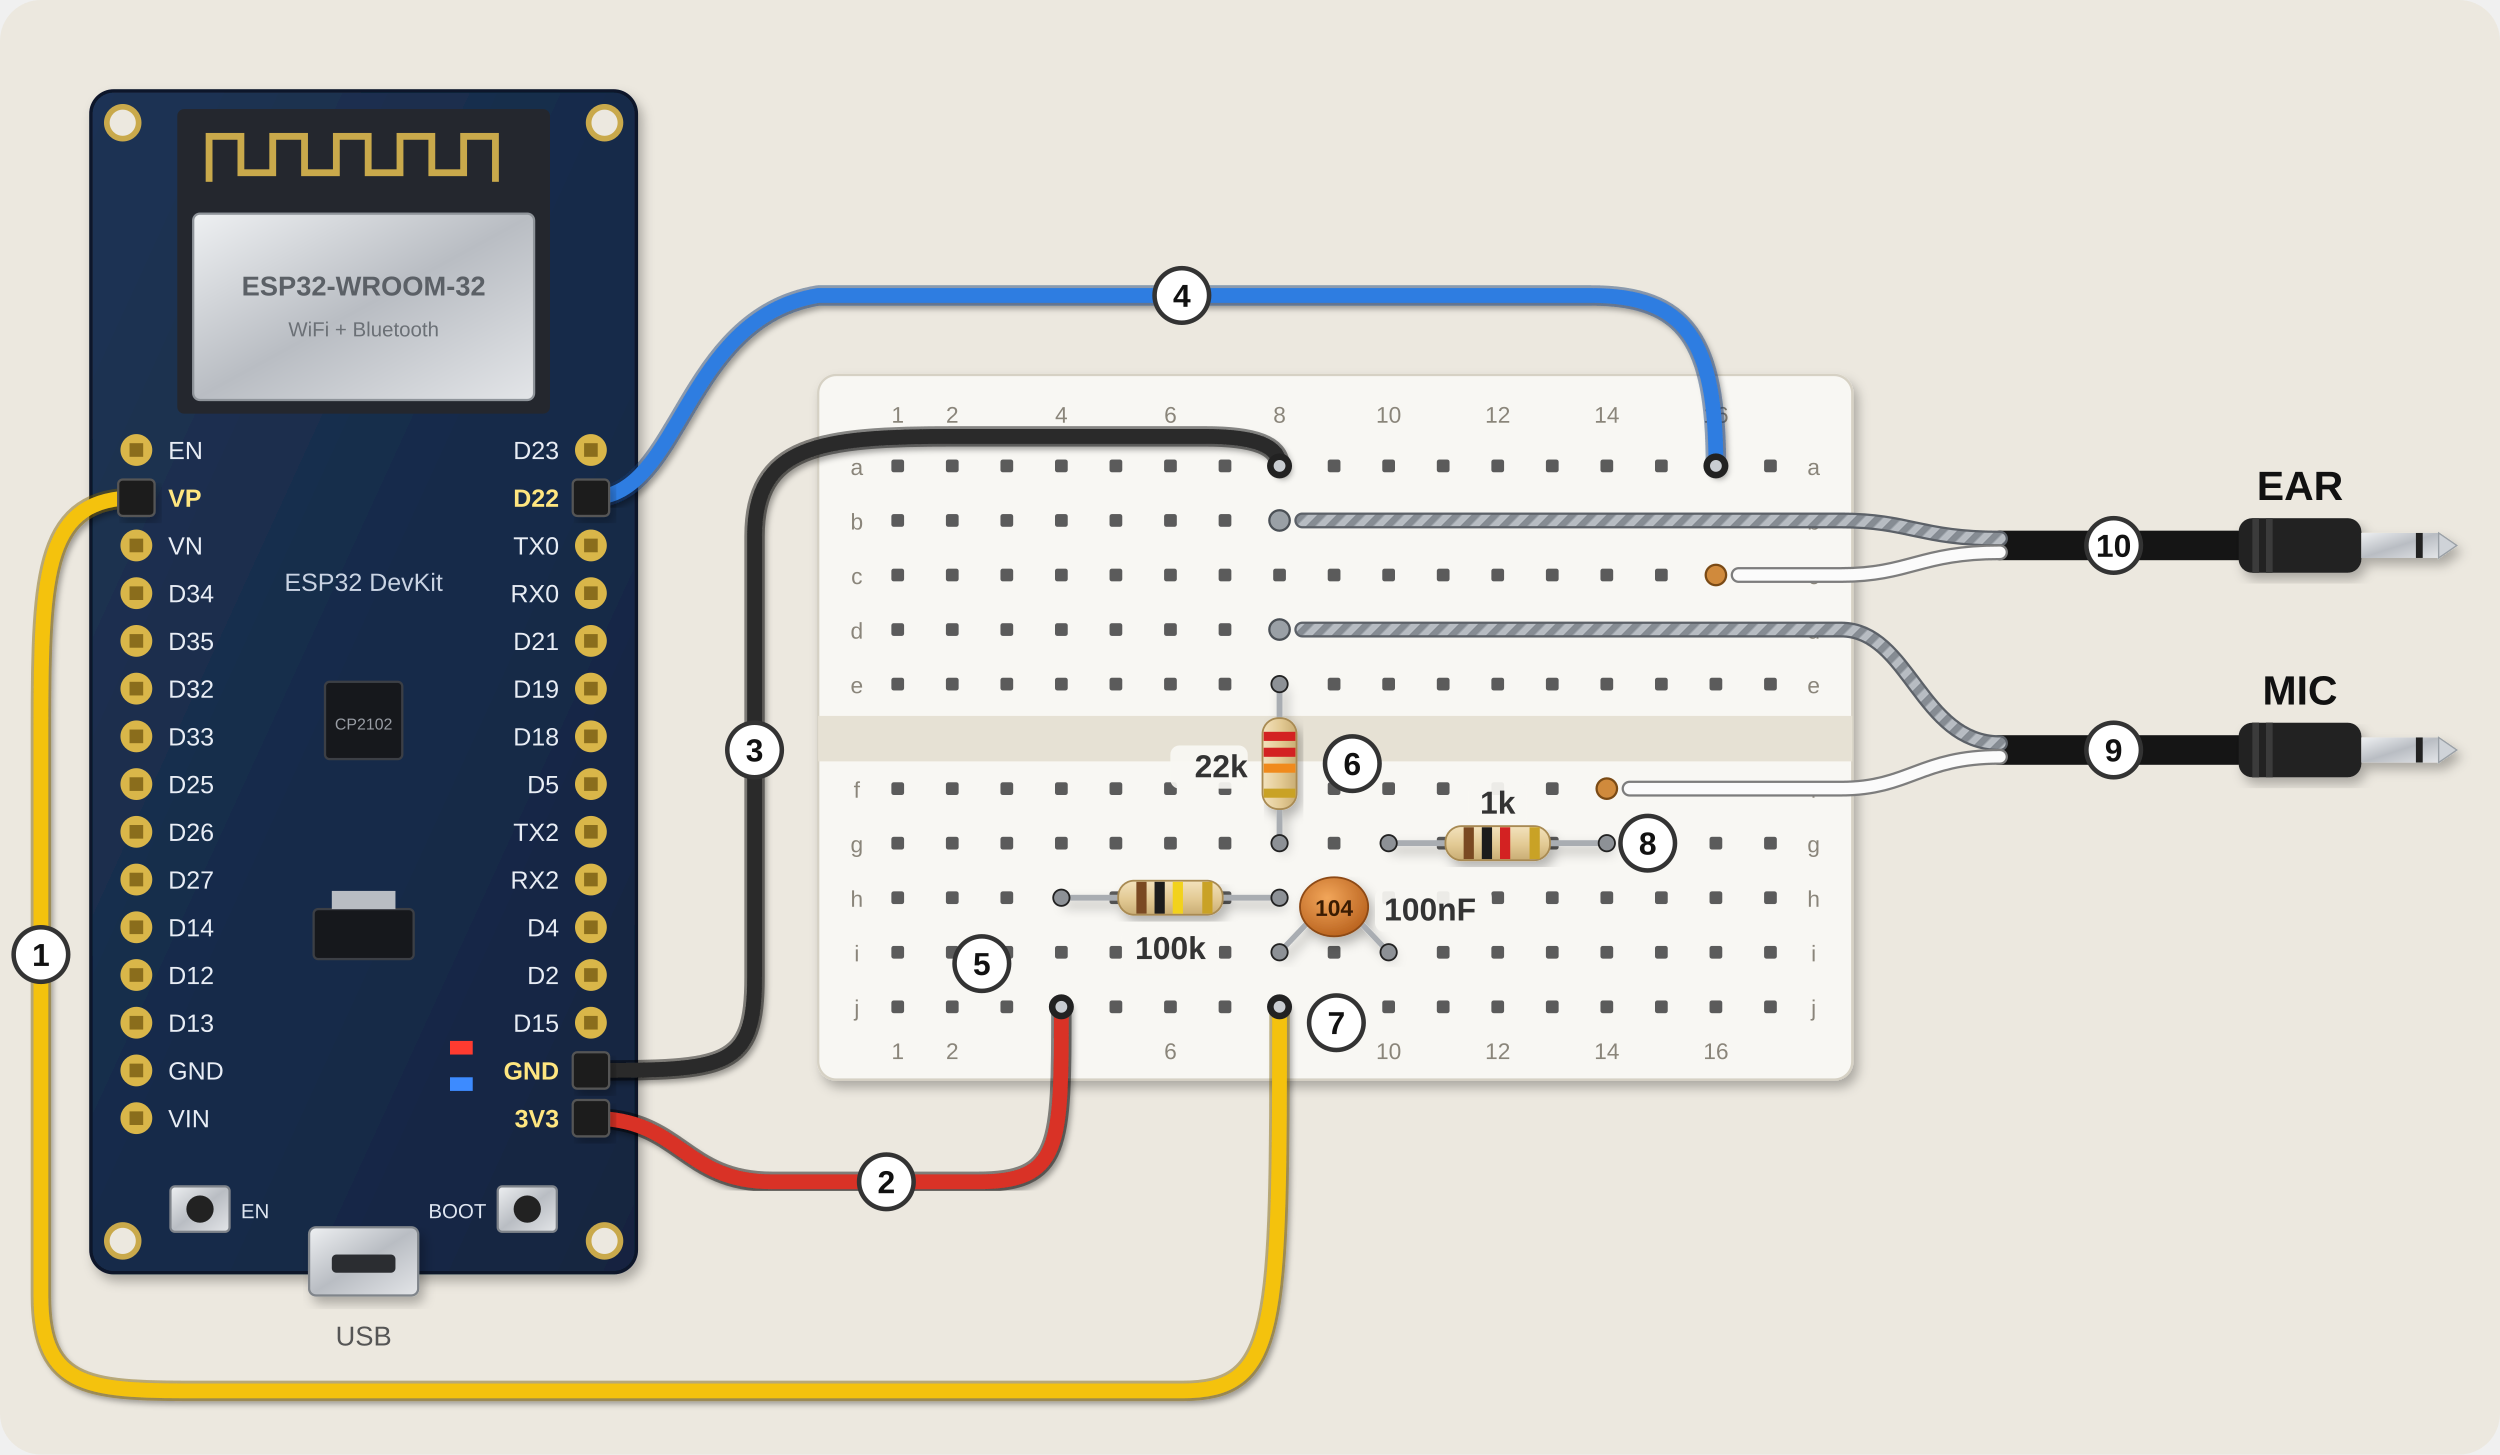
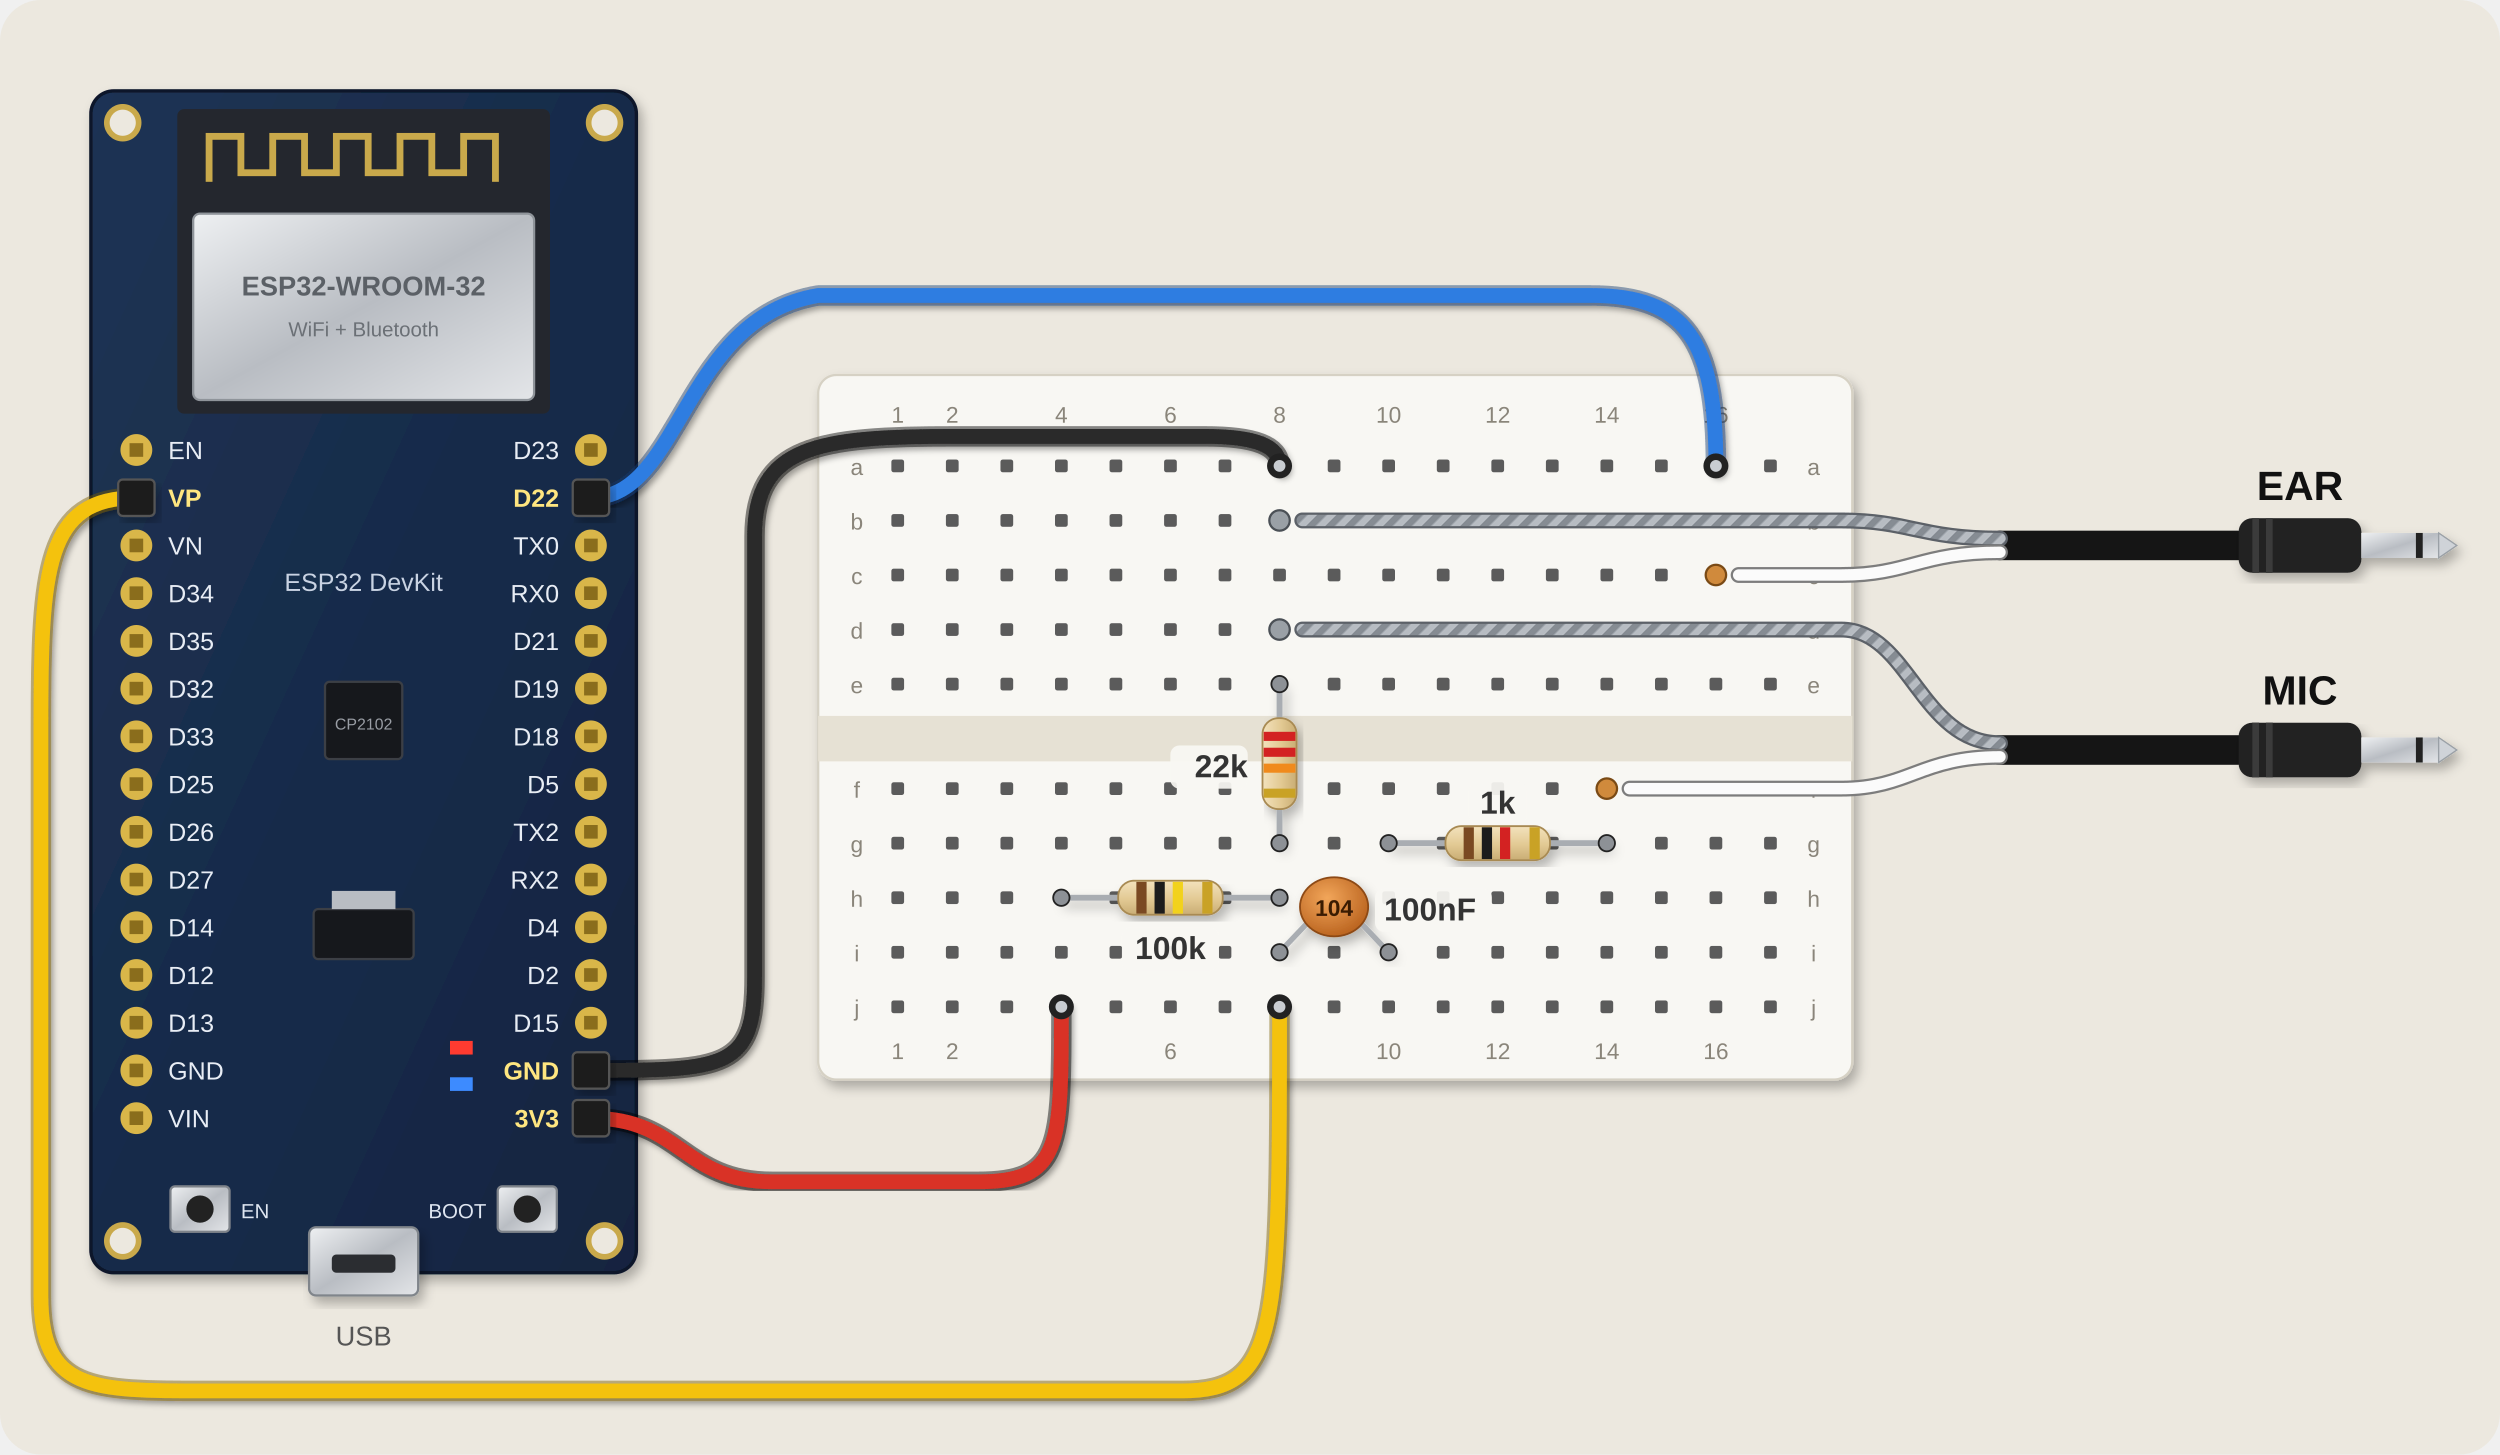
<svg xmlns="http://www.w3.org/2000/svg" viewBox="0 0 1100 640" width="1100" height="640">
  <defs>
    <linearGradient id="metal" x1="0" y1="0" x2="1" y2="1">
      <stop offset="0" stop-color="#eef0f2" />
      <stop offset=".5" stop-color="#b9bdc3" />
      <stop offset="1" stop-color="#e3e5e8" />
    </linearGradient>
    <linearGradient id="body" x1="0" y1="0" x2="0" y2="1">
      <stop offset="0" stop-color="#f3e2bd" />
      <stop offset=".55" stop-color="#e2c993" />
      <stop offset="1" stop-color="#c9ad74" />
    </linearGradient>
    <linearGradient id="bodyv" x1="0" y1="0" x2="1" y2="0">
      <stop offset="0" stop-color="#f3e2bd" />
      <stop offset=".55" stop-color="#e2c993" />
      <stop offset="1" stop-color="#c9ad74" />
    </linearGradient>
    <radialGradient id="disc" cx=".4" cy=".35" r=".7">
      <stop offset="0" stop-color="#f2a65a" />
      <stop offset="1" stop-color="#b8611d" />
    </radialGradient>
    <linearGradient id="pcb" x1="0" y1="0" x2="1" y2="1">
      <stop offset="0" stop-color="#1d3354" />
      <stop offset="1" stop-color="#132440" />
    </linearGradient>
    <filter id="sh" x="-10%" y="-10%" width="130%" height="130%">
      <feDropShadow dx="2" dy="3" stdDeviation="2.5" flood-opacity=".28" />
    </filter>
    <filter id="wsh" x="-5%" y="-5%" width="110%" height="110%">
      <feDropShadow dx="1.5" dy="2" stdDeviation="1.2" flood-opacity=".35" />
    </filter>
    <pattern id="braid" width="6" height="6" patternUnits="userSpaceOnUse" patternTransform="rotate(45)">
      <rect width="6" height="6" fill="#b7bcc2" />
      <rect width="3" height="6" fill="#868c93" />
    </pattern>
  </defs>
  <rect width="1100" height="640" rx="18" fill="#ece8df" />
  <g filter="url(#sh)">
    <rect x="40" y="40" width="240" height="520" rx="10" fill="url(#pcb)" stroke="#0c1729" stroke-width="1.5" />
  </g>
  <circle cx="54" cy="54" r="7" fill="#ece8df" stroke="#c9a94b" stroke-width="2.5" />
  <circle cx="266" cy="54" r="7" fill="#ece8df" stroke="#c9a94b" stroke-width="2.5" />
  <circle cx="54" cy="546" r="7" fill="#ece8df" stroke="#c9a94b" stroke-width="2.5" />
  <circle cx="266" cy="546" r="7" fill="#ece8df" stroke="#c9a94b" stroke-width="2.5" />
  <rect x="78" y="48" width="164" height="134" rx="3" fill="#24272e" />
  <path d="M92,80 L92,60 L106,60 L106,76 L120,76 L120,60 L134,60 L134,76 L148,76 L148,60 L162,60 L162,76 L176,76 L176,60 L190,60 L190,76 L204,76 L204,60 L218,60 L218,80" fill="none" stroke="#c9a94b" stroke-width="3" />
  <rect x="85" y="94" width="150" height="82" rx="3" fill="url(#metal)" stroke="#8f949a" stroke-width="1" />
  <text x="160" y="130" text-anchor="middle" font-size="12" font-weight="bold" fill="#5b6066" font-family="Arial,Helvetica,sans-serif">ESP32-WROOM-32</text>
  <text x="160" y="148" text-anchor="middle" font-size="9" fill="#6b7076" font-family="Arial,Helvetica,sans-serif">WiFi + Bluetooth</text>
  <rect x="143" y="300" width="34" height="34" rx="2" fill="#16181c" stroke="#3c3f45" />
  <text x="160" y="321" text-anchor="middle" font-size="7" fill="#9a9ea5" font-family="Arial,Helvetica,sans-serif">CP2102</text>
  <rect x="138" y="400" width="44" height="22" rx="2" fill="#16181c" stroke="#3c3f45" />
  <rect x="146" y="392" width="28" height="8" fill="#b9bdc3" />
  <rect x="198" y="458" width="10" height="6" fill="#ff3b30" />
  <rect x="198" y="474" width="10" height="6" fill="#3d8bff" />
  <text x="160" y="260" text-anchor="middle" font-size="11" fill="#c9d3e3" font-family="Arial,Helvetica,sans-serif">ESP32 DevKit</text>
  <rect x="75" y="522" width="26" height="20" rx="2" fill="url(#metal)" stroke="#7e838a" />
  <circle cx="88" cy="532" r="6" fill="#222" />
  <text x="106" y="536" text-anchor="start" font-size="9" fill="#dfe6f1" font-family="Arial,Helvetica,sans-serif">EN</text>
  <rect x="219" y="522" width="26" height="20" rx="2" fill="url(#metal)" stroke="#7e838a" />
  <circle cx="232" cy="532" r="6" fill="#222" />
  <text x="214" y="536" text-anchor="end" font-size="9" fill="#dfe6f1" font-family="Arial,Helvetica,sans-serif">BOOT</text>
  <rect x="136" y="540" width="48" height="30" rx="3" fill="url(#metal)" stroke="#80858b" filter="url(#sh)" />
  <rect x="146" y="552" width="28" height="8" rx="2" fill="#2b2d31" />
  <text x="160" y="592" text-anchor="middle" font-size="12" fill="#555" font-family="Arial,Helvetica,sans-serif">USB</text>
  <circle cx="60" cy="198" r="7" fill="#d9b649" />
  <rect x="57" y="195" width="6" height="6" fill="#8a6d1c" />
  <text x="74" y="202" text-anchor="start" font-size="11" fill="#e8edf5" font-family="Arial,Helvetica,sans-serif">EN</text>
  <circle cx="60" cy="219" r="7" fill="#d9b649" />
  <rect x="57" y="216" width="6" height="6" fill="#8a6d1c" />
  <text x="74" y="223" text-anchor="start" font-size="11" font-weight="bold" fill="#ffe680" font-family="Arial,Helvetica,sans-serif">VP</text>
  <circle cx="60" cy="240" r="7" fill="#d9b649" />
  <rect x="57" y="237" width="6" height="6" fill="#8a6d1c" />
  <text x="74" y="244" text-anchor="start" font-size="11" fill="#e8edf5" font-family="Arial,Helvetica,sans-serif">VN</text>
  <circle cx="60" cy="261" r="7" fill="#d9b649" />
  <rect x="57" y="258" width="6" height="6" fill="#8a6d1c" />
  <text x="74" y="265" text-anchor="start" font-size="11" fill="#e8edf5" font-family="Arial,Helvetica,sans-serif">D34</text>
  <circle cx="60" cy="282" r="7" fill="#d9b649" />
  <rect x="57" y="279" width="6" height="6" fill="#8a6d1c" />
  <text x="74" y="286" text-anchor="start" font-size="11" fill="#e8edf5" font-family="Arial,Helvetica,sans-serif">D35</text>
  <circle cx="60" cy="303" r="7" fill="#d9b649" />
  <rect x="57" y="300" width="6" height="6" fill="#8a6d1c" />
  <text x="74" y="307" text-anchor="start" font-size="11" fill="#e8edf5" font-family="Arial,Helvetica,sans-serif">D32</text>
  <circle cx="60" cy="324" r="7" fill="#d9b649" />
  <rect x="57" y="321" width="6" height="6" fill="#8a6d1c" />
  <text x="74" y="328" text-anchor="start" font-size="11" fill="#e8edf5" font-family="Arial,Helvetica,sans-serif">D33</text>
  <circle cx="60" cy="345" r="7" fill="#d9b649" />
  <rect x="57" y="342" width="6" height="6" fill="#8a6d1c" />
  <text x="74" y="349" text-anchor="start" font-size="11" fill="#e8edf5" font-family="Arial,Helvetica,sans-serif">D25</text>
  <circle cx="60" cy="366" r="7" fill="#d9b649" />
  <rect x="57" y="363" width="6" height="6" fill="#8a6d1c" />
  <text x="74" y="370" text-anchor="start" font-size="11" fill="#e8edf5" font-family="Arial,Helvetica,sans-serif">D26</text>
  <circle cx="60" cy="387" r="7" fill="#d9b649" />
  <rect x="57" y="384" width="6" height="6" fill="#8a6d1c" />
  <text x="74" y="391" text-anchor="start" font-size="11" fill="#e8edf5" font-family="Arial,Helvetica,sans-serif">D27</text>
  <circle cx="60" cy="408" r="7" fill="#d9b649" />
  <rect x="57" y="405" width="6" height="6" fill="#8a6d1c" />
  <text x="74" y="412" text-anchor="start" font-size="11" fill="#e8edf5" font-family="Arial,Helvetica,sans-serif">D14</text>
  <circle cx="60" cy="429" r="7" fill="#d9b649" />
  <rect x="57" y="426" width="6" height="6" fill="#8a6d1c" />
  <text x="74" y="433" text-anchor="start" font-size="11" fill="#e8edf5" font-family="Arial,Helvetica,sans-serif">D12</text>
  <circle cx="60" cy="450" r="7" fill="#d9b649" />
  <rect x="57" y="447" width="6" height="6" fill="#8a6d1c" />
  <text x="74" y="454" text-anchor="start" font-size="11" fill="#e8edf5" font-family="Arial,Helvetica,sans-serif">D13</text>
  <circle cx="60" cy="471" r="7" fill="#d9b649" />
  <rect x="57" y="468" width="6" height="6" fill="#8a6d1c" />
  <text x="74" y="475" text-anchor="start" font-size="11" fill="#e8edf5" font-family="Arial,Helvetica,sans-serif">GND</text>
  <circle cx="60" cy="492" r="7" fill="#d9b649" />
  <rect x="57" y="489" width="6" height="6" fill="#8a6d1c" />
  <text x="74" y="496" text-anchor="start" font-size="11" fill="#e8edf5" font-family="Arial,Helvetica,sans-serif">VIN</text>
  <circle cx="260" cy="198" r="7" fill="#d9b649" />
  <rect x="257" y="195" width="6" height="6" fill="#8a6d1c" />
  <text x="246" y="202" text-anchor="end" font-size="11" fill="#e8edf5" font-family="Arial,Helvetica,sans-serif">D23</text>
  <circle cx="260" cy="219" r="7" fill="#d9b649" />
  <rect x="257" y="216" width="6" height="6" fill="#8a6d1c" />
  <text x="246" y="223" text-anchor="end" font-size="11" font-weight="bold" fill="#ffe680" font-family="Arial,Helvetica,sans-serif">D22</text>
  <circle cx="260" cy="240" r="7" fill="#d9b649" />
  <rect x="257" y="237" width="6" height="6" fill="#8a6d1c" />
  <text x="246" y="244" text-anchor="end" font-size="11" fill="#e8edf5" font-family="Arial,Helvetica,sans-serif">TX0</text>
  <circle cx="260" cy="261" r="7" fill="#d9b649" />
  <rect x="257" y="258" width="6" height="6" fill="#8a6d1c" />
  <text x="246" y="265" text-anchor="end" font-size="11" fill="#e8edf5" font-family="Arial,Helvetica,sans-serif">RX0</text>
  <circle cx="260" cy="282" r="7" fill="#d9b649" />
  <rect x="257" y="279" width="6" height="6" fill="#8a6d1c" />
  <text x="246" y="286" text-anchor="end" font-size="11" fill="#e8edf5" font-family="Arial,Helvetica,sans-serif">D21</text>
  <circle cx="260" cy="303" r="7" fill="#d9b649" />
  <rect x="257" y="300" width="6" height="6" fill="#8a6d1c" />
  <text x="246" y="307" text-anchor="end" font-size="11" fill="#e8edf5" font-family="Arial,Helvetica,sans-serif">D19</text>
  <circle cx="260" cy="324" r="7" fill="#d9b649" />
  <rect x="257" y="321" width="6" height="6" fill="#8a6d1c" />
  <text x="246" y="328" text-anchor="end" font-size="11" fill="#e8edf5" font-family="Arial,Helvetica,sans-serif">D18</text>
  <circle cx="260" cy="345" r="7" fill="#d9b649" />
  <rect x="257" y="342" width="6" height="6" fill="#8a6d1c" />
  <text x="246" y="349" text-anchor="end" font-size="11" fill="#e8edf5" font-family="Arial,Helvetica,sans-serif">D5</text>
  <circle cx="260" cy="366" r="7" fill="#d9b649" />
  <rect x="257" y="363" width="6" height="6" fill="#8a6d1c" />
  <text x="246" y="370" text-anchor="end" font-size="11" fill="#e8edf5" font-family="Arial,Helvetica,sans-serif">TX2</text>
  <circle cx="260" cy="387" r="7" fill="#d9b649" />
  <rect x="257" y="384" width="6" height="6" fill="#8a6d1c" />
  <text x="246" y="391" text-anchor="end" font-size="11" fill="#e8edf5" font-family="Arial,Helvetica,sans-serif">RX2</text>
  <circle cx="260" cy="408" r="7" fill="#d9b649" />
  <rect x="257" y="405" width="6" height="6" fill="#8a6d1c" />
  <text x="246" y="412" text-anchor="end" font-size="11" fill="#e8edf5" font-family="Arial,Helvetica,sans-serif">D4</text>
  <circle cx="260" cy="429" r="7" fill="#d9b649" />
  <rect x="257" y="426" width="6" height="6" fill="#8a6d1c" />
  <text x="246" y="433" text-anchor="end" font-size="11" fill="#e8edf5" font-family="Arial,Helvetica,sans-serif">D2</text>
  <circle cx="260" cy="450" r="7" fill="#d9b649" />
  <rect x="257" y="447" width="6" height="6" fill="#8a6d1c" />
  <text x="246" y="454" text-anchor="end" font-size="11" fill="#e8edf5" font-family="Arial,Helvetica,sans-serif">D15</text>
  <circle cx="260" cy="471" r="7" fill="#d9b649" />
  <rect x="257" y="468" width="6" height="6" fill="#8a6d1c" />
  <text x="246" y="475" text-anchor="end" font-size="11" font-weight="bold" fill="#ffe680" font-family="Arial,Helvetica,sans-serif">GND</text>
  <circle cx="260" cy="492" r="7" fill="#d9b649" />
  <rect x="257" y="489" width="6" height="6" fill="#8a6d1c" />
  <text x="246" y="496" text-anchor="end" font-size="11" font-weight="bold" fill="#ffe680" font-family="Arial,Helvetica,sans-serif">3V3</text>
  <g filter="url(#sh)">
    <rect x="360" y="165" width="455" height="310" rx="8" fill="#f8f7f3" stroke="#d6d1c4" />
  </g>
  <rect x="360" y="315" width="455" height="20" fill="#e6e1d4" />
  <rect x="392.2" y="202.2" width="5.6" height="5.6" rx="1" fill="#5b5b5b" />
  <rect x="392.2" y="226.2" width="5.6" height="5.6" rx="1" fill="#5b5b5b" />
  <rect x="392.2" y="250.2" width="5.6" height="5.6" rx="1" fill="#5b5b5b" />
  <rect x="392.2" y="274.2" width="5.6" height="5.6" rx="1" fill="#5b5b5b" />
  <rect x="392.2" y="298.2" width="5.6" height="5.6" rx="1" fill="#5b5b5b" />
  <rect x="392.2" y="344.2" width="5.6" height="5.6" rx="1" fill="#5b5b5b" />
  <rect x="392.2" y="368.2" width="5.6" height="5.6" rx="1" fill="#5b5b5b" />
  <rect x="392.2" y="392.2" width="5.6" height="5.6" rx="1" fill="#5b5b5b" />
  <rect x="392.2" y="416.2" width="5.6" height="5.6" rx="1" fill="#5b5b5b" />
  <rect x="392.2" y="440.2" width="5.6" height="5.6" rx="1" fill="#5b5b5b" />
  <text x="395" y="186" text-anchor="middle" font-size="10" fill="#8a857a" font-family="Arial,Helvetica,sans-serif">1</text>
  <text x="395" y="466" text-anchor="middle" font-size="10" fill="#8a857a" font-family="Arial,Helvetica,sans-serif">1</text>
  <rect x="416.2" y="202.2" width="5.6" height="5.6" rx="1" fill="#5b5b5b" />
  <rect x="416.2" y="226.2" width="5.6" height="5.6" rx="1" fill="#5b5b5b" />
  <rect x="416.2" y="250.2" width="5.6" height="5.6" rx="1" fill="#5b5b5b" />
  <rect x="416.2" y="274.2" width="5.6" height="5.6" rx="1" fill="#5b5b5b" />
  <rect x="416.2" y="298.2" width="5.6" height="5.6" rx="1" fill="#5b5b5b" />
  <rect x="416.2" y="344.2" width="5.6" height="5.6" rx="1" fill="#5b5b5b" />
  <rect x="416.2" y="368.2" width="5.6" height="5.6" rx="1" fill="#5b5b5b" />
  <rect x="416.2" y="392.2" width="5.6" height="5.6" rx="1" fill="#5b5b5b" />
  <rect x="416.2" y="416.2" width="5.6" height="5.6" rx="1" fill="#5b5b5b" />
  <rect x="416.2" y="440.2" width="5.6" height="5.6" rx="1" fill="#5b5b5b" />
  <text x="419" y="186" text-anchor="middle" font-size="10" fill="#8a857a" font-family="Arial,Helvetica,sans-serif">2</text>
  <text x="419" y="466" text-anchor="middle" font-size="10" fill="#8a857a" font-family="Arial,Helvetica,sans-serif">2</text>
  <rect x="440.2" y="202.2" width="5.6" height="5.6" rx="1" fill="#5b5b5b" />
  <rect x="440.2" y="226.2" width="5.6" height="5.6" rx="1" fill="#5b5b5b" />
  <rect x="440.2" y="250.2" width="5.6" height="5.6" rx="1" fill="#5b5b5b" />
  <rect x="440.2" y="274.2" width="5.6" height="5.6" rx="1" fill="#5b5b5b" />
  <rect x="440.2" y="298.2" width="5.6" height="5.6" rx="1" fill="#5b5b5b" />
  <rect x="440.2" y="344.2" width="5.6" height="5.6" rx="1" fill="#5b5b5b" />
  <rect x="440.2" y="368.2" width="5.6" height="5.6" rx="1" fill="#5b5b5b" />
  <rect x="440.2" y="392.2" width="5.6" height="5.6" rx="1" fill="#5b5b5b" />
  <rect x="440.2" y="416.2" width="5.6" height="5.6" rx="1" fill="#5b5b5b" />
  <rect x="440.2" y="440.2" width="5.6" height="5.6" rx="1" fill="#5b5b5b" />
  <rect x="464.2" y="202.2" width="5.6" height="5.6" rx="1" fill="#5b5b5b" />
  <rect x="464.2" y="226.2" width="5.6" height="5.6" rx="1" fill="#5b5b5b" />
  <rect x="464.2" y="250.2" width="5.6" height="5.6" rx="1" fill="#5b5b5b" />
  <rect x="464.2" y="274.2" width="5.6" height="5.6" rx="1" fill="#5b5b5b" />
  <rect x="464.2" y="298.2" width="5.6" height="5.6" rx="1" fill="#5b5b5b" />
  <rect x="464.2" y="344.2" width="5.6" height="5.6" rx="1" fill="#5b5b5b" />
  <rect x="464.2" y="368.2" width="5.6" height="5.6" rx="1" fill="#5b5b5b" />
  <rect x="464.2" y="392.2" width="5.6" height="5.6" rx="1" fill="#5b5b5b" />
  <rect x="464.2" y="416.2" width="5.6" height="5.6" rx="1" fill="#5b5b5b" />
  <rect x="464.2" y="440.2" width="5.6" height="5.6" rx="1" fill="#5b5b5b" />
  <text x="467" y="186" text-anchor="middle" font-size="10" fill="#8a857a" font-family="Arial,Helvetica,sans-serif">4</text>
  <text x="467" y="466" text-anchor="middle" font-size="10" fill="#8a857a" font-family="Arial,Helvetica,sans-serif">4</text>
  <rect x="488.2" y="202.2" width="5.6" height="5.6" rx="1" fill="#5b5b5b" />
  <rect x="488.2" y="226.2" width="5.6" height="5.6" rx="1" fill="#5b5b5b" />
  <rect x="488.2" y="250.2" width="5.6" height="5.6" rx="1" fill="#5b5b5b" />
  <rect x="488.2" y="274.2" width="5.6" height="5.6" rx="1" fill="#5b5b5b" />
  <rect x="488.2" y="298.2" width="5.6" height="5.6" rx="1" fill="#5b5b5b" />
  <rect x="488.2" y="344.2" width="5.6" height="5.6" rx="1" fill="#5b5b5b" />
  <rect x="488.2" y="368.2" width="5.6" height="5.6" rx="1" fill="#5b5b5b" />
  <rect x="488.2" y="392.2" width="5.6" height="5.6" rx="1" fill="#5b5b5b" />
  <rect x="488.2" y="416.2" width="5.6" height="5.6" rx="1" fill="#5b5b5b" />
  <rect x="488.2" y="440.2" width="5.6" height="5.6" rx="1" fill="#5b5b5b" />
  <rect x="512.2" y="202.2" width="5.6" height="5.6" rx="1" fill="#5b5b5b" />
  <rect x="512.2" y="226.2" width="5.6" height="5.6" rx="1" fill="#5b5b5b" />
  <rect x="512.2" y="250.2" width="5.6" height="5.6" rx="1" fill="#5b5b5b" />
  <rect x="512.2" y="274.2" width="5.6" height="5.6" rx="1" fill="#5b5b5b" />
  <rect x="512.2" y="298.2" width="5.6" height="5.6" rx="1" fill="#5b5b5b" />
  <rect x="512.2" y="344.2" width="5.6" height="5.6" rx="1" fill="#5b5b5b" />
  <rect x="512.2" y="368.2" width="5.6" height="5.6" rx="1" fill="#5b5b5b" />
  <rect x="512.2" y="392.2" width="5.6" height="5.6" rx="1" fill="#5b5b5b" />
  <rect x="512.2" y="416.2" width="5.6" height="5.6" rx="1" fill="#5b5b5b" />
  <rect x="512.2" y="440.2" width="5.6" height="5.6" rx="1" fill="#5b5b5b" />
  <text x="515" y="186" text-anchor="middle" font-size="10" fill="#8a857a" font-family="Arial,Helvetica,sans-serif">6</text>
  <text x="515" y="466" text-anchor="middle" font-size="10" fill="#8a857a" font-family="Arial,Helvetica,sans-serif">6</text>
  <rect x="536.2" y="202.2" width="5.6" height="5.6" rx="1" fill="#5b5b5b" />
  <rect x="536.2" y="226.2" width="5.6" height="5.6" rx="1" fill="#5b5b5b" />
  <rect x="536.2" y="250.2" width="5.6" height="5.6" rx="1" fill="#5b5b5b" />
  <rect x="536.2" y="274.2" width="5.6" height="5.6" rx="1" fill="#5b5b5b" />
  <rect x="536.2" y="298.2" width="5.6" height="5.6" rx="1" fill="#5b5b5b" />
  <rect x="536.2" y="344.2" width="5.6" height="5.6" rx="1" fill="#5b5b5b" />
  <rect x="536.2" y="368.2" width="5.6" height="5.6" rx="1" fill="#5b5b5b" />
  <rect x="536.2" y="392.2" width="5.6" height="5.6" rx="1" fill="#5b5b5b" />
  <rect x="536.2" y="416.2" width="5.6" height="5.6" rx="1" fill="#5b5b5b" />
  <rect x="536.2" y="440.2" width="5.6" height="5.6" rx="1" fill="#5b5b5b" />
  <rect x="560.2" y="202.2" width="5.6" height="5.6" rx="1" fill="#5b5b5b" />
  <rect x="560.2" y="226.2" width="5.6" height="5.6" rx="1" fill="#5b5b5b" />
  <rect x="560.2" y="250.2" width="5.6" height="5.6" rx="1" fill="#5b5b5b" />
  <rect x="560.2" y="274.2" width="5.6" height="5.6" rx="1" fill="#5b5b5b" />
  <rect x="560.2" y="298.2" width="5.6" height="5.6" rx="1" fill="#5b5b5b" />
  <rect x="560.2" y="344.2" width="5.6" height="5.6" rx="1" fill="#5b5b5b" />
  <rect x="560.2" y="368.2" width="5.6" height="5.6" rx="1" fill="#5b5b5b" />
  <rect x="560.2" y="392.2" width="5.6" height="5.6" rx="1" fill="#5b5b5b" />
  <rect x="560.2" y="416.2" width="5.6" height="5.6" rx="1" fill="#5b5b5b" />
  <rect x="560.2" y="440.2" width="5.6" height="5.6" rx="1" fill="#5b5b5b" />
  <text x="563" y="186" text-anchor="middle" font-size="10" fill="#8a857a" font-family="Arial,Helvetica,sans-serif">8</text>
  <text x="563" y="466" text-anchor="middle" font-size="10" fill="#8a857a" font-family="Arial,Helvetica,sans-serif">8</text>
  <rect x="584.2" y="202.2" width="5.6" height="5.6" rx="1" fill="#5b5b5b" />
  <rect x="584.2" y="226.2" width="5.6" height="5.6" rx="1" fill="#5b5b5b" />
  <rect x="584.2" y="250.2" width="5.6" height="5.6" rx="1" fill="#5b5b5b" />
  <rect x="584.2" y="274.2" width="5.6" height="5.6" rx="1" fill="#5b5b5b" />
  <rect x="584.2" y="298.2" width="5.6" height="5.6" rx="1" fill="#5b5b5b" />
  <rect x="584.2" y="344.2" width="5.6" height="5.6" rx="1" fill="#5b5b5b" />
  <rect x="584.2" y="368.2" width="5.6" height="5.6" rx="1" fill="#5b5b5b" />
  <rect x="584.2" y="392.2" width="5.6" height="5.6" rx="1" fill="#5b5b5b" />
  <rect x="584.2" y="416.2" width="5.6" height="5.6" rx="1" fill="#5b5b5b" />
  <rect x="584.2" y="440.2" width="5.6" height="5.6" rx="1" fill="#5b5b5b" />
  <rect x="608.2" y="202.2" width="5.6" height="5.6" rx="1" fill="#5b5b5b" />
  <rect x="608.2" y="226.2" width="5.6" height="5.6" rx="1" fill="#5b5b5b" />
  <rect x="608.2" y="250.2" width="5.6" height="5.6" rx="1" fill="#5b5b5b" />
  <rect x="608.2" y="274.2" width="5.6" height="5.6" rx="1" fill="#5b5b5b" />
  <rect x="608.2" y="298.2" width="5.6" height="5.6" rx="1" fill="#5b5b5b" />
  <rect x="608.2" y="344.2" width="5.6" height="5.6" rx="1" fill="#5b5b5b" />
  <rect x="608.2" y="368.2" width="5.6" height="5.6" rx="1" fill="#5b5b5b" />
  <rect x="608.2" y="392.2" width="5.6" height="5.6" rx="1" fill="#5b5b5b" />
  <rect x="608.2" y="416.2" width="5.6" height="5.6" rx="1" fill="#5b5b5b" />
  <rect x="608.2" y="440.2" width="5.6" height="5.6" rx="1" fill="#5b5b5b" />
  <text x="611" y="186" text-anchor="middle" font-size="10" fill="#8a857a" font-family="Arial,Helvetica,sans-serif">10</text>
  <text x="611" y="466" text-anchor="middle" font-size="10" fill="#8a857a" font-family="Arial,Helvetica,sans-serif">10</text>
  <rect x="632.2" y="202.2" width="5.6" height="5.6" rx="1" fill="#5b5b5b" />
  <rect x="632.2" y="226.2" width="5.6" height="5.6" rx="1" fill="#5b5b5b" />
  <rect x="632.2" y="250.2" width="5.6" height="5.6" rx="1" fill="#5b5b5b" />
  <rect x="632.2" y="274.2" width="5.6" height="5.6" rx="1" fill="#5b5b5b" />
  <rect x="632.2" y="298.2" width="5.6" height="5.6" rx="1" fill="#5b5b5b" />
  <rect x="632.2" y="344.2" width="5.6" height="5.6" rx="1" fill="#5b5b5b" />
  <rect x="632.2" y="368.2" width="5.6" height="5.6" rx="1" fill="#5b5b5b" />
  <rect x="632.2" y="392.2" width="5.6" height="5.6" rx="1" fill="#5b5b5b" />
  <rect x="632.2" y="416.2" width="5.6" height="5.6" rx="1" fill="#5b5b5b" />
  <rect x="632.2" y="440.2" width="5.6" height="5.6" rx="1" fill="#5b5b5b" />
  <rect x="656.2" y="202.2" width="5.6" height="5.6" rx="1" fill="#5b5b5b" />
  <rect x="656.2" y="226.2" width="5.6" height="5.6" rx="1" fill="#5b5b5b" />
  <rect x="656.2" y="250.2" width="5.6" height="5.6" rx="1" fill="#5b5b5b" />
  <rect x="656.2" y="274.2" width="5.6" height="5.6" rx="1" fill="#5b5b5b" />
  <rect x="656.2" y="298.2" width="5.6" height="5.6" rx="1" fill="#5b5b5b" />
  <rect x="656.2" y="344.2" width="5.6" height="5.6" rx="1" fill="#5b5b5b" />
  <rect x="656.2" y="368.2" width="5.6" height="5.6" rx="1" fill="#5b5b5b" />
  <rect x="656.2" y="392.2" width="5.6" height="5.6" rx="1" fill="#5b5b5b" />
  <rect x="656.2" y="416.2" width="5.6" height="5.6" rx="1" fill="#5b5b5b" />
  <rect x="656.2" y="440.2" width="5.6" height="5.6" rx="1" fill="#5b5b5b" />
  <text x="659" y="186" text-anchor="middle" font-size="10" fill="#8a857a" font-family="Arial,Helvetica,sans-serif">12</text>
  <text x="659" y="466" text-anchor="middle" font-size="10" fill="#8a857a" font-family="Arial,Helvetica,sans-serif">12</text>
  <rect x="680.2" y="202.2" width="5.6" height="5.6" rx="1" fill="#5b5b5b" />
  <rect x="680.2" y="226.2" width="5.6" height="5.6" rx="1" fill="#5b5b5b" />
  <rect x="680.2" y="250.2" width="5.6" height="5.6" rx="1" fill="#5b5b5b" />
  <rect x="680.2" y="274.2" width="5.6" height="5.6" rx="1" fill="#5b5b5b" />
  <rect x="680.2" y="298.2" width="5.6" height="5.6" rx="1" fill="#5b5b5b" />
  <rect x="680.2" y="344.2" width="5.6" height="5.6" rx="1" fill="#5b5b5b" />
  <rect x="680.2" y="368.2" width="5.6" height="5.6" rx="1" fill="#5b5b5b" />
  <rect x="680.2" y="392.2" width="5.6" height="5.6" rx="1" fill="#5b5b5b" />
  <rect x="680.2" y="416.2" width="5.6" height="5.6" rx="1" fill="#5b5b5b" />
  <rect x="680.2" y="440.2" width="5.6" height="5.6" rx="1" fill="#5b5b5b" />
  <rect x="704.2" y="202.2" width="5.6" height="5.6" rx="1" fill="#5b5b5b" />
  <rect x="704.2" y="226.2" width="5.6" height="5.6" rx="1" fill="#5b5b5b" />
  <rect x="704.2" y="250.2" width="5.6" height="5.6" rx="1" fill="#5b5b5b" />
  <rect x="704.2" y="274.2" width="5.6" height="5.6" rx="1" fill="#5b5b5b" />
  <rect x="704.2" y="298.2" width="5.6" height="5.6" rx="1" fill="#5b5b5b" />
  <rect x="704.2" y="344.2" width="5.6" height="5.6" rx="1" fill="#5b5b5b" />
  <rect x="704.2" y="368.2" width="5.6" height="5.6" rx="1" fill="#5b5b5b" />
  <rect x="704.2" y="392.2" width="5.6" height="5.6" rx="1" fill="#5b5b5b" />
  <rect x="704.2" y="416.2" width="5.6" height="5.6" rx="1" fill="#5b5b5b" />
  <rect x="704.2" y="440.2" width="5.6" height="5.6" rx="1" fill="#5b5b5b" />
  <text x="707" y="186" text-anchor="middle" font-size="10" fill="#8a857a" font-family="Arial,Helvetica,sans-serif">14</text>
  <text x="707" y="466" text-anchor="middle" font-size="10" fill="#8a857a" font-family="Arial,Helvetica,sans-serif">14</text>
  <rect x="728.2" y="202.2" width="5.6" height="5.6" rx="1" fill="#5b5b5b" />
  <rect x="728.2" y="226.2" width="5.6" height="5.6" rx="1" fill="#5b5b5b" />
  <rect x="728.2" y="250.2" width="5.6" height="5.6" rx="1" fill="#5b5b5b" />
  <rect x="728.2" y="274.2" width="5.6" height="5.6" rx="1" fill="#5b5b5b" />
  <rect x="728.2" y="298.2" width="5.6" height="5.6" rx="1" fill="#5b5b5b" />
  <rect x="728.2" y="344.2" width="5.6" height="5.6" rx="1" fill="#5b5b5b" />
  <rect x="728.2" y="368.2" width="5.6" height="5.6" rx="1" fill="#5b5b5b" />
  <rect x="728.2" y="392.2" width="5.6" height="5.6" rx="1" fill="#5b5b5b" />
  <rect x="728.2" y="416.2" width="5.6" height="5.6" rx="1" fill="#5b5b5b" />
  <rect x="728.2" y="440.2" width="5.6" height="5.6" rx="1" fill="#5b5b5b" />
  <rect x="752.2" y="202.2" width="5.6" height="5.6" rx="1" fill="#5b5b5b" />
  <rect x="752.2" y="226.2" width="5.6" height="5.6" rx="1" fill="#5b5b5b" />
  <rect x="752.2" y="250.2" width="5.6" height="5.6" rx="1" fill="#5b5b5b" />
  <rect x="752.2" y="274.2" width="5.6" height="5.6" rx="1" fill="#5b5b5b" />
  <rect x="752.2" y="298.2" width="5.6" height="5.6" rx="1" fill="#5b5b5b" />
  <rect x="752.2" y="344.2" width="5.6" height="5.6" rx="1" fill="#5b5b5b" />
  <rect x="752.2" y="368.2" width="5.6" height="5.6" rx="1" fill="#5b5b5b" />
  <rect x="752.2" y="392.2" width="5.6" height="5.6" rx="1" fill="#5b5b5b" />
  <rect x="752.2" y="416.2" width="5.6" height="5.6" rx="1" fill="#5b5b5b" />
  <rect x="752.2" y="440.2" width="5.6" height="5.6" rx="1" fill="#5b5b5b" />
  <text x="755" y="186" text-anchor="middle" font-size="10" fill="#8a857a" font-family="Arial,Helvetica,sans-serif">16</text>
  <text x="755" y="466" text-anchor="middle" font-size="10" fill="#8a857a" font-family="Arial,Helvetica,sans-serif">16</text>
  <rect x="776.2" y="202.2" width="5.6" height="5.6" rx="1" fill="#5b5b5b" />
  <rect x="776.2" y="226.2" width="5.6" height="5.6" rx="1" fill="#5b5b5b" />
  <rect x="776.2" y="250.2" width="5.6" height="5.6" rx="1" fill="#5b5b5b" />
  <rect x="776.2" y="274.2" width="5.6" height="5.6" rx="1" fill="#5b5b5b" />
  <rect x="776.2" y="298.2" width="5.6" height="5.6" rx="1" fill="#5b5b5b" />
  <rect x="776.2" y="344.2" width="5.6" height="5.6" rx="1" fill="#5b5b5b" />
  <rect x="776.2" y="368.2" width="5.6" height="5.6" rx="1" fill="#5b5b5b" />
  <rect x="776.2" y="392.2" width="5.6" height="5.6" rx="1" fill="#5b5b5b" />
  <rect x="776.2" y="416.2" width="5.6" height="5.6" rx="1" fill="#5b5b5b" />
  <rect x="776.2" y="440.2" width="5.6" height="5.6" rx="1" fill="#5b5b5b" />
  <text x="377" y="209" text-anchor="middle" font-size="10" fill="#8a857a" font-family="Arial,Helvetica,sans-serif">a</text>
  <text x="798" y="209" text-anchor="middle" font-size="10" fill="#8a857a" font-family="Arial,Helvetica,sans-serif">a</text>
  <text x="377" y="233" text-anchor="middle" font-size="10" fill="#8a857a" font-family="Arial,Helvetica,sans-serif">b</text>
  <text x="798" y="233" text-anchor="middle" font-size="10" fill="#8a857a" font-family="Arial,Helvetica,sans-serif">b</text>
  <text x="377" y="257" text-anchor="middle" font-size="10" fill="#8a857a" font-family="Arial,Helvetica,sans-serif">c</text>
  <text x="798" y="257" text-anchor="middle" font-size="10" fill="#8a857a" font-family="Arial,Helvetica,sans-serif">c</text>
  <text x="377" y="281" text-anchor="middle" font-size="10" fill="#8a857a" font-family="Arial,Helvetica,sans-serif">d</text>
  <text x="798" y="281" text-anchor="middle" font-size="10" fill="#8a857a" font-family="Arial,Helvetica,sans-serif">d</text>
  <text x="377" y="305" text-anchor="middle" font-size="10" fill="#8a857a" font-family="Arial,Helvetica,sans-serif">e</text>
  <text x="798" y="305" text-anchor="middle" font-size="10" fill="#8a857a" font-family="Arial,Helvetica,sans-serif">e</text>
  <text x="377" y="351" text-anchor="middle" font-size="10" fill="#8a857a" font-family="Arial,Helvetica,sans-serif">f</text>
  <text x="798" y="351" text-anchor="middle" font-size="10" fill="#8a857a" font-family="Arial,Helvetica,sans-serif">f</text>
  <text x="377" y="375" text-anchor="middle" font-size="10" fill="#8a857a" font-family="Arial,Helvetica,sans-serif">g</text>
  <text x="798" y="375" text-anchor="middle" font-size="10" fill="#8a857a" font-family="Arial,Helvetica,sans-serif">g</text>
  <text x="377" y="399" text-anchor="middle" font-size="10" fill="#8a857a" font-family="Arial,Helvetica,sans-serif">h</text>
  <text x="798" y="399" text-anchor="middle" font-size="10" fill="#8a857a" font-family="Arial,Helvetica,sans-serif">h</text>
  <text x="377" y="423" text-anchor="middle" font-size="10" fill="#8a857a" font-family="Arial,Helvetica,sans-serif">i</text>
  <text x="798" y="423" text-anchor="middle" font-size="10" fill="#8a857a" font-family="Arial,Helvetica,sans-serif">i</text>
  <text x="377" y="447" text-anchor="middle" font-size="10" fill="#8a857a" font-family="Arial,Helvetica,sans-serif">j</text>
  <text x="798" y="447" text-anchor="middle" font-size="10" fill="#8a857a" font-family="Arial,Helvetica,sans-serif">j</text>
  <g filter="url(#sh)">
    <path d="M563,301 L563,316.0 M563,356.0 L563,371" stroke="#a9adb2" stroke-width="2.6" stroke-linecap="round" />
    <rect x="555.5" y="316.0" width="15" height="40" rx="7" fill="url(#bodyv)" stroke="#a88a52" stroke-width=".8" />
    <rect x="556.0" y="322.0" width="14" height="4" fill="#d32222" />
    <rect x="556.0" y="329.0" width="14" height="4" fill="#d32222" />
    <rect x="556.0" y="336.0" width="14" height="4" fill="#f08a1c" />
    <rect x="556.0" y="347.0" width="14" height="4" fill="#c9a227" />
  </g>
  <rect x="514.96" y="328.0" width="34.04" height="19" rx="4" fill="#f8f7f3" fill-opacity=".92" />
  <text x="549" y="342.0" text-anchor="end" font-size="14" font-weight="bold" fill="#333" font-family="Arial,Helvetica,sans-serif">22k</text>
  <circle cx="563" cy="301" r="3.6" fill="#8d9196" stroke="#222" stroke-width=".8" />
  <circle cx="563" cy="371" r="3.6" fill="#8d9196" stroke="#222" stroke-width=".8" />
  <g filter="url(#sh)">
    <path d="M467,395 L492.0,395 M538.0,395 L563,395" stroke="#a9adb2" stroke-width="2.6" stroke-linecap="round" />
    <rect x="492.0" y="387.5" width="46" height="15" rx="7" fill="url(#body)" stroke="#a88a52" stroke-width=".8" />
    <rect x="500.0" y="388.0" width="4.5" height="14" fill="#7a4a22" />
    <rect x="508.0" y="388.0" width="4.5" height="14" fill="#1b1b1b" />
    <rect x="516.0" y="388.0" width="4.5" height="14" fill="#f2d21b" />
    <rect x="529.0" y="388.0" width="4.5" height="14" fill="#c9a227" />
  </g>
  <rect x="493.64" y="408" width="42.72" height="19" rx="4" fill="#f8f7f3" fill-opacity=".92" />
  <text x="515.0" y="422" text-anchor="middle" font-size="14" font-weight="bold" fill="#333" font-family="Arial,Helvetica,sans-serif">100k</text>
  <circle cx="467" cy="395" r="3.6" fill="#8d9196" stroke="#222" stroke-width=".8" />
  <circle cx="563" cy="395" r="3.6" fill="#8d9196" stroke="#222" stroke-width=".8" />
  <g filter="url(#sh)">
    <path d="M563,419 L582.0,399 M611,419 L592.0,399" stroke="#a9adb2" stroke-width="2.4" stroke-linecap="round" />
    <ellipse cx="587.0" cy="399" rx="15" ry="13" fill="url(#disc)" stroke="#8d4a14" stroke-width=".8" />
    <text x="587.0" y="403" text-anchor="middle" font-size="10" font-weight="bold" fill="#3b1d05" font-family="Arial,Helvetica,sans-serif">104</text>
  </g>
  <rect x="605.0" y="391" width="51.4" height="19" rx="4" fill="#f8f7f3" fill-opacity=".92" />
  <text x="609.0" y="405" text-anchor="start" font-size="14" font-weight="bold" fill="#333" font-family="Arial,Helvetica,sans-serif">100nF</text>
  <circle cx="563" cy="419" r="3.6" fill="#8d9196" stroke="#222" stroke-width=".8" />
  <circle cx="611" cy="419" r="3.6" fill="#8d9196" stroke="#222" stroke-width=".8" />
  <g filter="url(#sh)">
    <path d="M611,371 L636.0,371 M682.0,371 L707,371" stroke="#a9adb2" stroke-width="2.6" stroke-linecap="round" />
    <rect x="636.0" y="363.5" width="46" height="15" rx="7" fill="url(#body)" stroke="#a88a52" stroke-width=".8" />
    <rect x="644.0" y="364.0" width="4.5" height="14" fill="#7a4a22" />
    <rect x="652.0" y="364.0" width="4.5" height="14" fill="#1b1b1b" />
    <rect x="660.0" y="364.0" width="4.5" height="14" fill="#d32222" />
    <rect x="673.0" y="364.0" width="4.5" height="14" fill="#c9a227" />
  </g>
  <rect x="646.32" y="344" width="25.36" height="19" rx="4" fill="#f8f7f3" fill-opacity=".92" />
  <text x="659.0" y="358" text-anchor="middle" font-size="14" font-weight="bold" fill="#333" font-family="Arial,Helvetica,sans-serif">1k</text>
  <circle cx="611" cy="371" r="3.6" fill="#8d9196" stroke="#222" stroke-width=".8" />
  <circle cx="707" cy="371" r="3.6" fill="#8d9196" stroke="#222" stroke-width=".8" />
  <g filter="url(#wsh)">
    <path d="M60,219 C20,219 18,250 18,320 L18,570 C18,612 40,612 90,612 L520,612 C563,612 563,585 563,443" fill="none" stroke="#7a5d00" stroke-opacity=".45" stroke-width="9" stroke-linecap="round" stroke-linejoin="round" />
    <path d="M60,219 C20,219 18,250 18,320 L18,570 C18,612 40,612 90,612 L520,612 C563,612 563,585 563,443" fill="none" stroke="#f4c20d" stroke-width="6.5" stroke-linecap="round" stroke-linejoin="round" />
  </g>
  <circle cx="563" cy="443" r="5.5" fill="#222" />
  <circle cx="563" cy="443" r="2.6" fill="#c9cdd2" />
  <g filter="url(#wsh)">
    <path d="M260,492 C300,492 300,520 340,520 L430,520 C467,520 467,505 467,443" fill="none" stroke="#000" stroke-opacity=".45" stroke-width="9" stroke-linecap="round" stroke-linejoin="round" />
    <path d="M260,492 C300,492 300,520 340,520 L430,520 C467,520 467,505 467,443" fill="none" stroke="#d93025" stroke-width="6.5" stroke-linecap="round" stroke-linejoin="round" />
  </g>
  <circle cx="467" cy="443" r="5.5" fill="#222" />
  <circle cx="467" cy="443" r="2.6" fill="#c9cdd2" />
  <g filter="url(#wsh)">
    <path d="M260,471 C320,471 332,470 332,430 L332,236 C332,196 360,192 420,192 L530,192 C552,192 563,196 563,205" fill="none" stroke="#000" stroke-opacity=".45" stroke-width="9" stroke-linecap="round" stroke-linejoin="round" />
    <path d="M260,471 C320,471 332,470 332,430 L332,236 C332,196 360,192 420,192 L530,192 C552,192 563,196 563,205" fill="none" stroke="#2a2a2a" stroke-width="6.5" stroke-linecap="round" stroke-linejoin="round" />
  </g>
  <circle cx="563" cy="205" r="5.5" fill="#222" />
  <circle cx="563" cy="205" r="2.6" fill="#c9cdd2" />
  <g filter="url(#wsh)">
    <path d="M260,219 C300,219 300,140 360,130 L700,130 C742,130 755,150 755,205" fill="none" stroke="#123a73" stroke-opacity=".45" stroke-width="9" stroke-linecap="round" stroke-linejoin="round" />
    <path d="M260,219 C300,219 300,140 360,130 L700,130 C742,130 755,150 755,205" fill="none" stroke="#2f7de1" stroke-width="6.5" stroke-linecap="round" stroke-linejoin="round" />
  </g>
  <circle cx="755" cy="205" r="5.5" fill="#222" />
  <circle cx="755" cy="205" r="2.6" fill="#c9cdd2" />
  <rect x="52" y="211" width="16" height="16" rx="2" fill="#1c1c1c" stroke="#555" stroke-width="1" filter="url(#sh)" />
  <rect x="252" y="211" width="16" height="16" rx="2" fill="#1c1c1c" stroke="#555" stroke-width="1" filter="url(#sh)" />
  <rect x="252" y="463" width="16" height="16" rx="2" fill="#1c1c1c" stroke="#555" stroke-width="1" filter="url(#sh)" />
  <rect x="252" y="484" width="16" height="16" rx="2" fill="#1c1c1c" stroke="#555" stroke-width="1" filter="url(#sh)" />
  <path d="M880,240 L985,240" stroke="#151515" stroke-width="13" stroke-linecap="round" />
  <path d="M880,237 C845,237 840,229 810,229 L573,229" fill="none" stroke="#5c6168" stroke-width="7" stroke-linecap="round" />
  <path d="M880,237 C845,237 840,229 810,229 L573,229" fill="none" stroke="url(#braid)" stroke-width="5" stroke-linecap="round" />
  <circle cx="563" cy="229" r="4.5" fill="#9aa0a6" stroke="#4b5056" />
  <path d="M880,243 C845,243 840,253 810,253 L765,253" fill="none" stroke="#7d7d7d" stroke-width="7" stroke-linecap="round" />
  <path d="M880,243 C845,243 840,253 810,253 L765,253" fill="none" stroke="#fbfbfb" stroke-width="5" stroke-linecap="round" />
  <circle cx="755" cy="253" r="4.5" fill="#d08a3c" stroke="#7a4a15" />
  <g filter="url(#sh)">
    <rect x="985" y="228" width="54" height="24" rx="6" fill="#222" />
    <rect x="991" y="228" width="3" height="24" fill="#3a3a3a" />
    <rect x="997" y="228" width="3" height="24" fill="#3a3a3a" />
    <rect x="1039" y="234.5" width="34" height="11" fill="url(#metal)" />
    <rect x="1063" y="234.5" width="3" height="11" fill="#222" />
    <path d="M1073,234.5 L1081,240 L1073,245.5 Z" fill="#cfd3d8" stroke="#9aa0a6" stroke-width=".6" />
  </g>
  <text x="1012" y="220" text-anchor="middle" font-size="18" font-weight="bold" fill="#111" font-family="Arial,Helvetica,sans-serif">EAR</text>
  <path d="M880,330 L985,330" stroke="#151515" stroke-width="13" stroke-linecap="round" />
  <path d="M880,327 C845,327 840,277 810,277 L573,277" fill="none" stroke="#5c6168" stroke-width="7" stroke-linecap="round" />
  <path d="M880,327 C845,327 840,277 810,277 L573,277" fill="none" stroke="url(#braid)" stroke-width="5" stroke-linecap="round" />
  <circle cx="563" cy="277" r="4.5" fill="#9aa0a6" stroke="#4b5056" />
  <path d="M880,333 C845,333 840,347 810,347 L717,347" fill="none" stroke="#7d7d7d" stroke-width="7" stroke-linecap="round" />
  <path d="M880,333 C845,333 840,347 810,347 L717,347" fill="none" stroke="#fbfbfb" stroke-width="5" stroke-linecap="round" />
  <circle cx="707" cy="347" r="4.5" fill="#d08a3c" stroke="#7a4a15" />
  <g filter="url(#sh)">
    <rect x="985" y="318" width="54" height="24" rx="6" fill="#222" />
    <rect x="991" y="318" width="3" height="24" fill="#3a3a3a" />
    <rect x="997" y="318" width="3" height="24" fill="#3a3a3a" />
    <rect x="1039" y="324.5" width="34" height="11" fill="url(#metal)" />
    <rect x="1063" y="324.5" width="3" height="11" fill="#222" />
    <path d="M1073,324.5 L1081,330 L1073,335.5 Z" fill="#cfd3d8" stroke="#9aa0a6" stroke-width=".6" />
  </g>
  <text x="1012" y="310" text-anchor="middle" font-size="18" font-weight="bold" fill="#111" font-family="Arial,Helvetica,sans-serif">MIC</text>
-   <g font-family="Arial,Helvetica,sans-serif">
-     <circle cx="18" cy="420" r="12" fill="#ffffff" stroke="#333" stroke-width="2" />
-     <text x="18" y="425" text-anchor="middle" font-size="14" font-weight="bold" fill="#111">1</text>
-   </g>
-   <g font-family="Arial,Helvetica,sans-serif">
-     <circle cx="390" cy="520" r="12" fill="#ffffff" stroke="#333" stroke-width="2" />
-     <text x="390" y="525" text-anchor="middle" font-size="14" font-weight="bold" fill="#111">2</text>
-   </g>
-   <g font-family="Arial,Helvetica,sans-serif">
-     <circle cx="332" cy="330" r="12" fill="#ffffff" stroke="#333" stroke-width="2" />
-     <text x="332" y="335" text-anchor="middle" font-size="14" font-weight="bold" fill="#111">3</text>
-   </g>
-   <g font-family="Arial,Helvetica,sans-serif">
-     <circle cx="520" cy="130" r="12" fill="#ffffff" stroke="#333" stroke-width="2" />
-     <text x="520" y="135" text-anchor="middle" font-size="14" font-weight="bold" fill="#111">4</text>
-   </g>
-   <g font-family="Arial,Helvetica,sans-serif">
-     <circle cx="432" cy="424" r="12" fill="#ffffff" stroke="#333" stroke-width="2" />
-     <text x="432" y="429" text-anchor="middle" font-size="14" font-weight="bold" fill="#111">5</text>
-   </g>
-   <g font-family="Arial,Helvetica,sans-serif">
-     <circle cx="595" cy="336" r="12" fill="#ffffff" stroke="#333" stroke-width="2" />
-     <text x="595" y="341" text-anchor="middle" font-size="14" font-weight="bold" fill="#111">6</text>
-   </g>
-   <g font-family="Arial,Helvetica,sans-serif">
-     <circle cx="588" cy="450" r="12" fill="#ffffff" stroke="#333" stroke-width="2" />
-     <text x="588" y="455" text-anchor="middle" font-size="14" font-weight="bold" fill="#111">7</text>
-   </g>
-   <g font-family="Arial,Helvetica,sans-serif">
-     <circle cx="725" cy="371" r="12" fill="#ffffff" stroke="#333" stroke-width="2" />
-     <text x="725" y="376" text-anchor="middle" font-size="14" font-weight="bold" fill="#111">8</text>
-   </g>
-   <g font-family="Arial,Helvetica,sans-serif">
-     <circle cx="930" cy="330" r="12" fill="#ffffff" stroke="#333" stroke-width="2" />
-     <text x="930" y="335" text-anchor="middle" font-size="14" font-weight="bold" fill="#111">9</text>
-   </g>
-   <g font-family="Arial,Helvetica,sans-serif">
-     <circle cx="930" cy="240" r="12" fill="#ffffff" stroke="#333" stroke-width="2" />
-     <text x="930" y="245" text-anchor="middle" font-size="14" font-weight="bold" fill="#111">10</text>
-   </g>
</svg>
